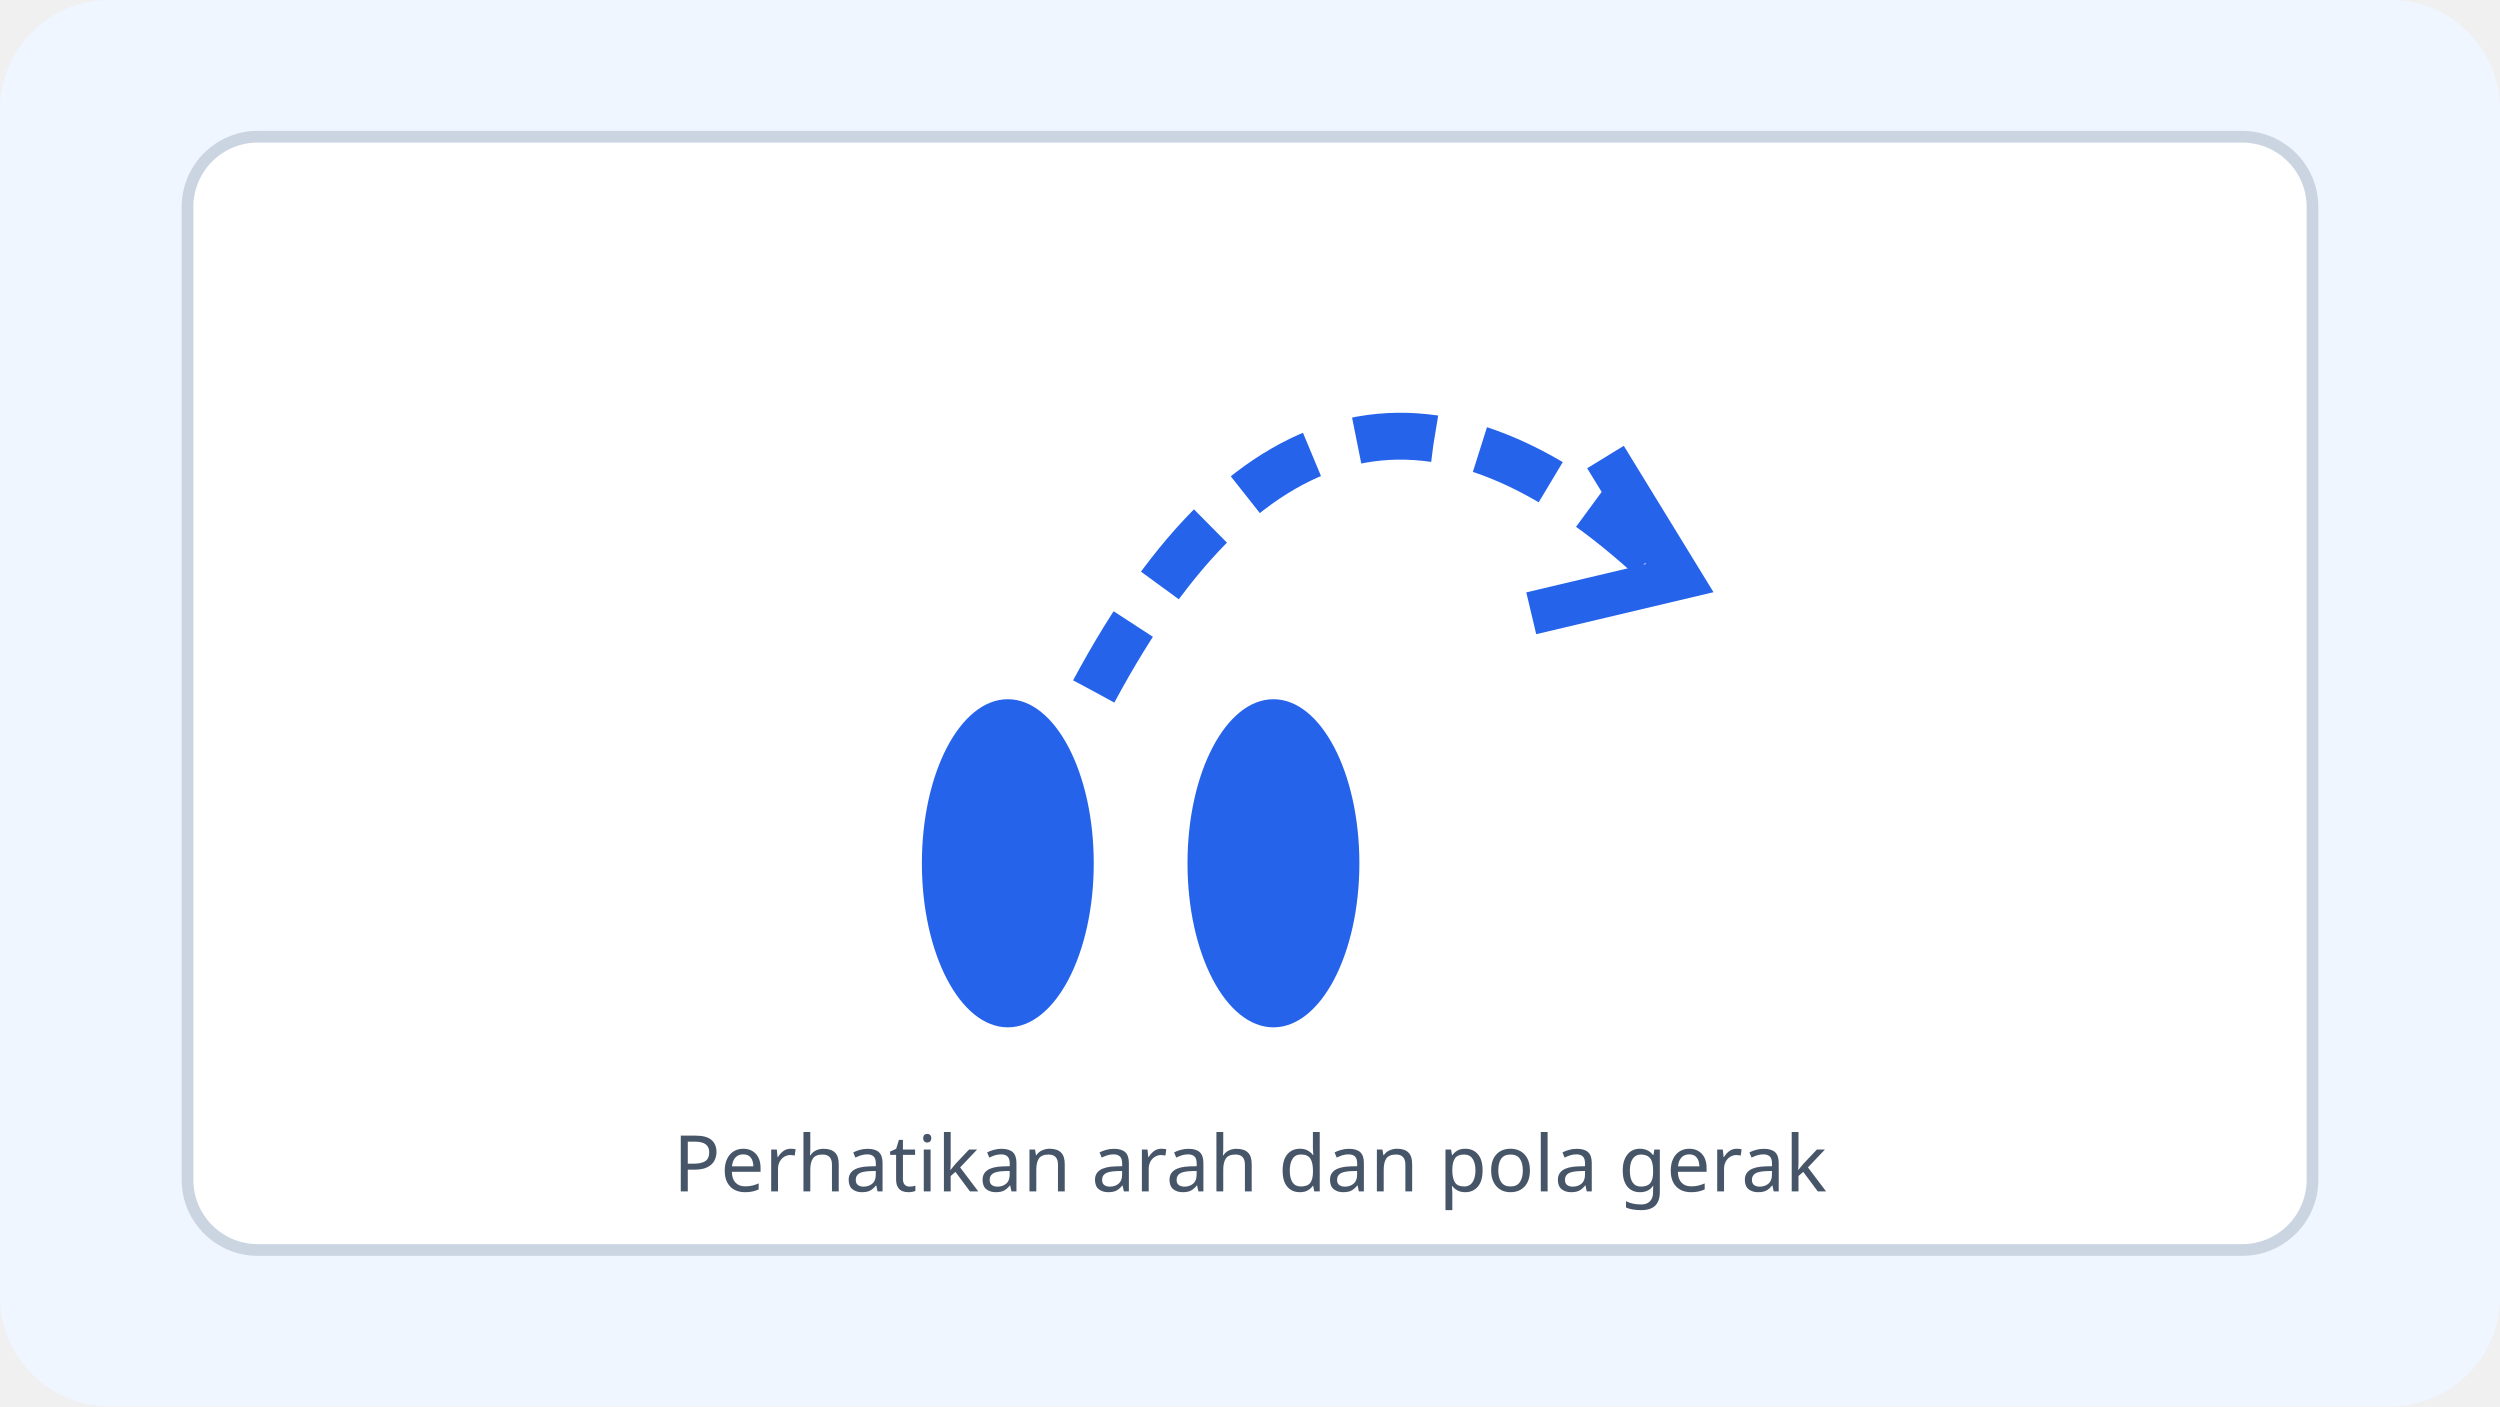
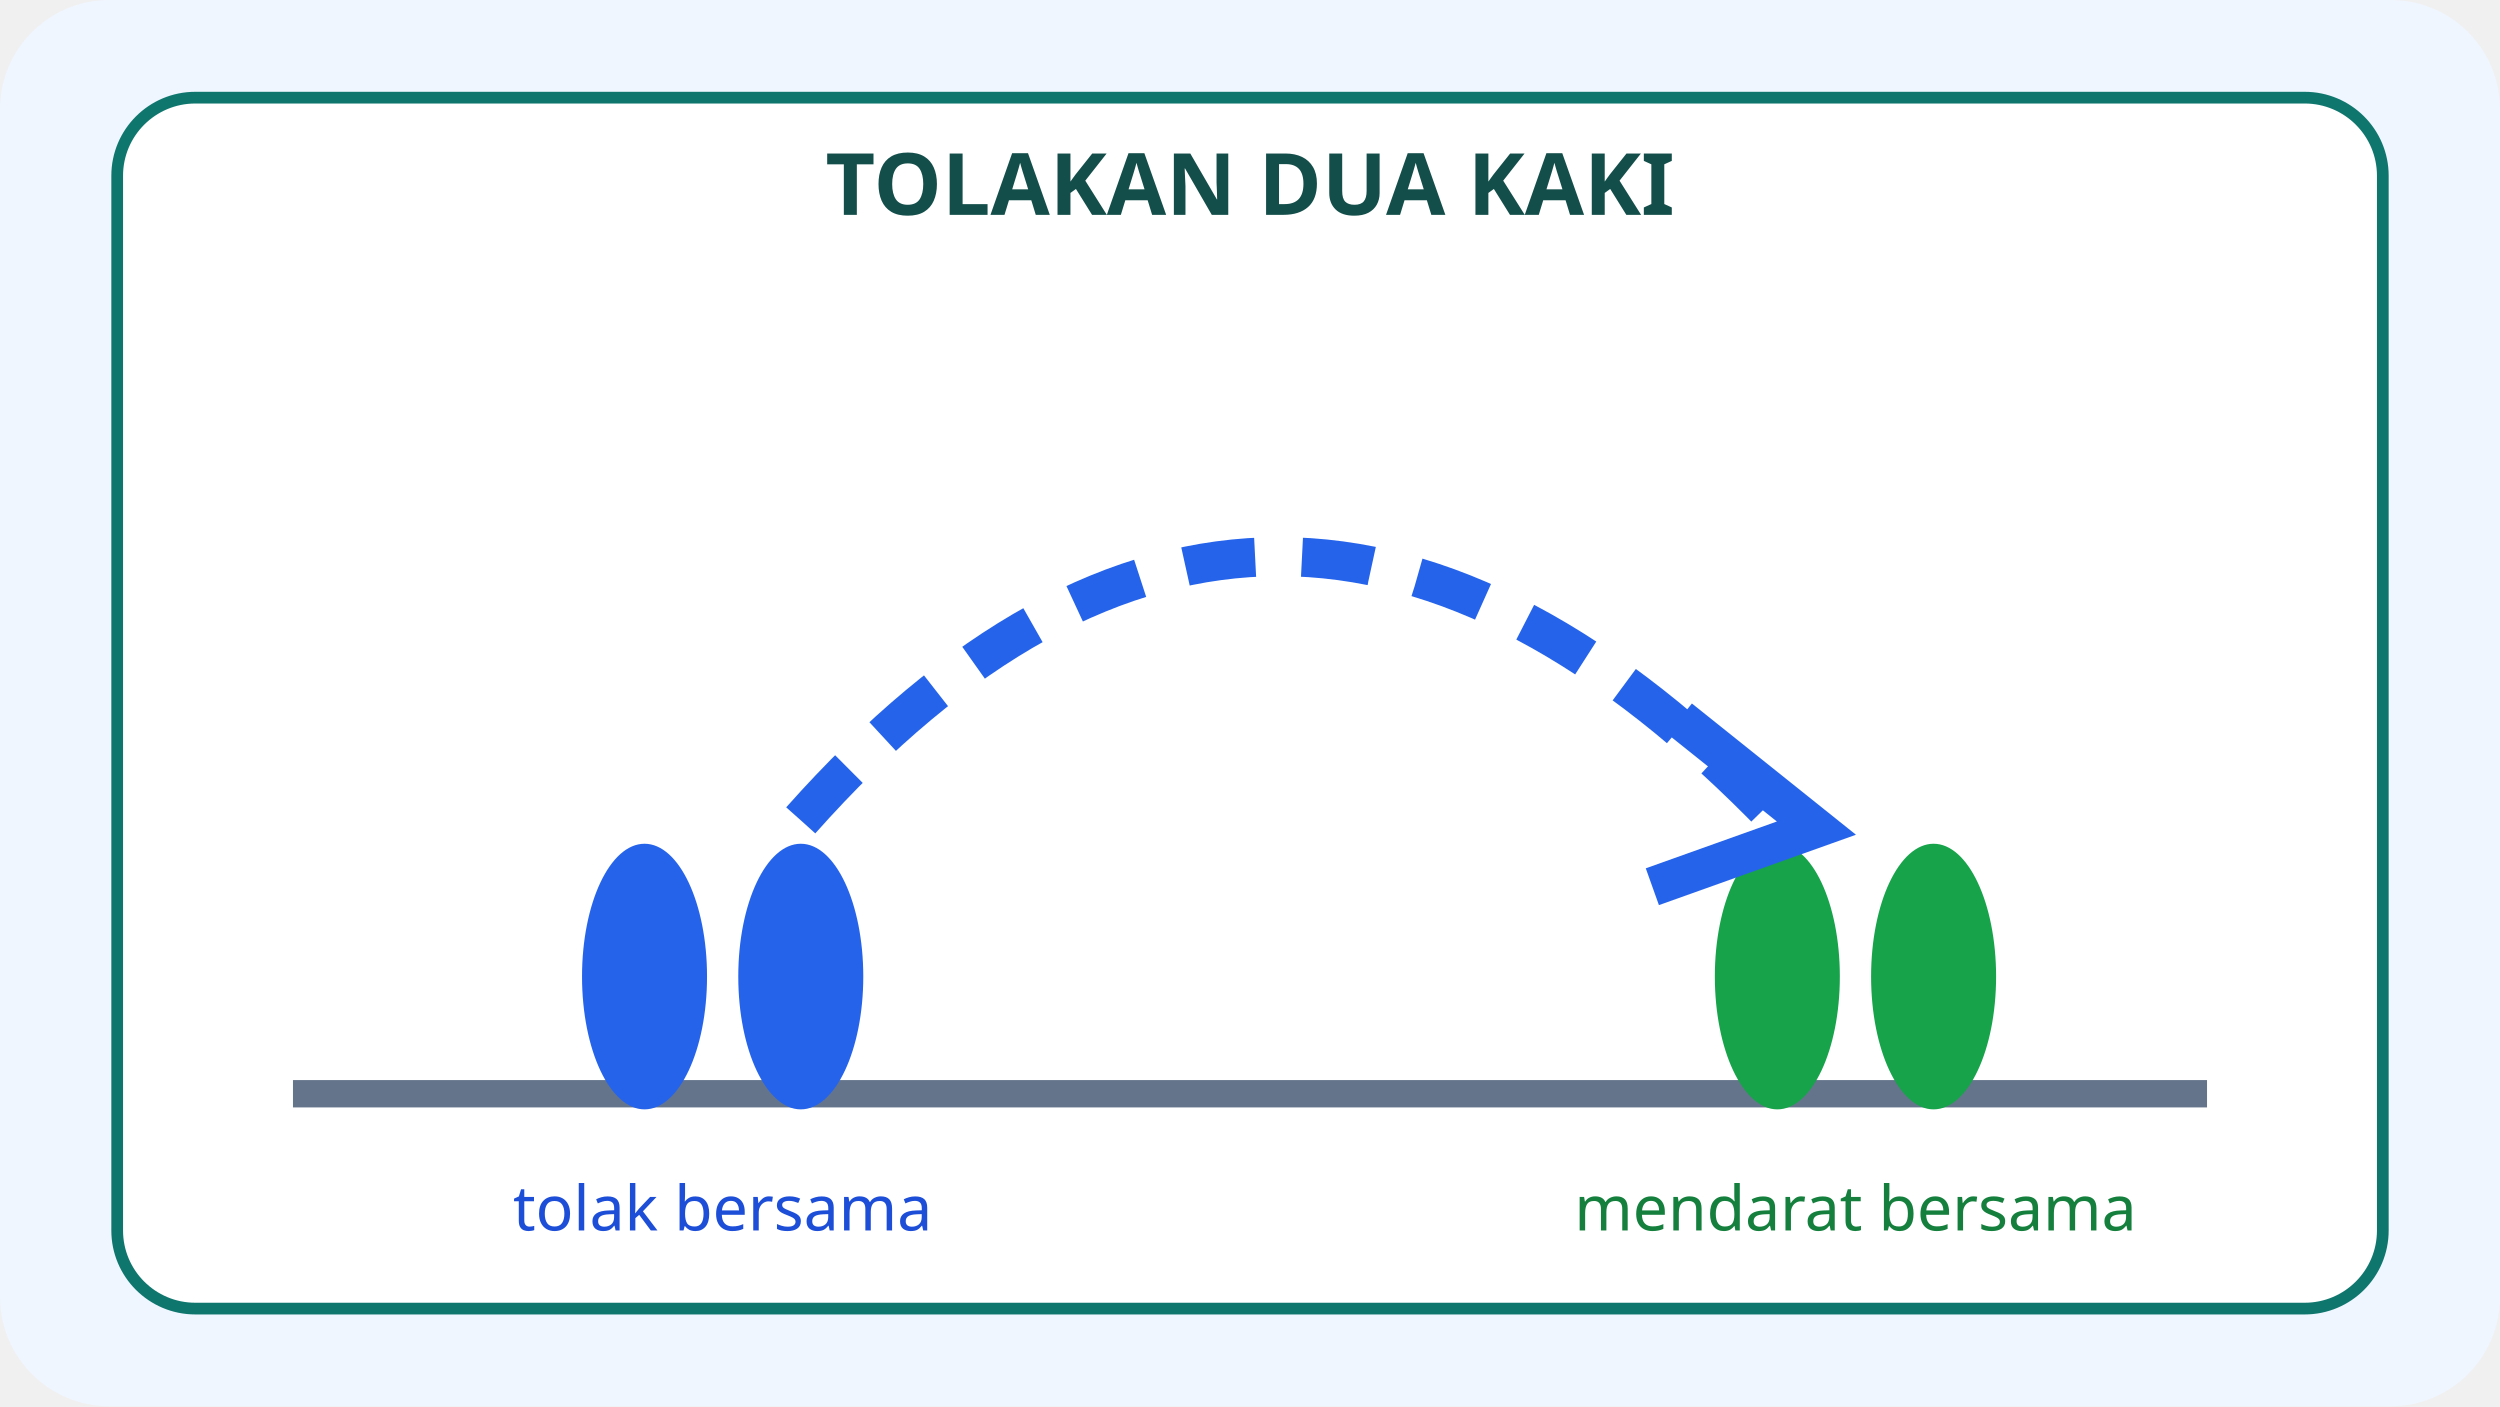
- <svg xmlns="http://www.w3.org/2000/svg" width="640" height="360" viewBox="0 0 640 360" role="img" aria-label="Diagram gerak lokomotor 9">
+ <svg xmlns="http://www.w3.org/2000/svg" width="640" height="360" viewBox="0 0 640 360" role="img" aria-labelledby="title desc">
  <rect width="640" height="360" rx="28" fill="#eff6ff" />
-   <rect x="48" y="35" width="544" height="285" rx="18" fill="white" stroke="#cbd5e1" stroke-width="3" />
+   <rect x="30" y="25" width="580" height="310" rx="20" fill="#fff" stroke="#0f766e" stroke-width="3" />
+   <text x="320" y="55" text-anchor="middle" font-family="sans-serif" font-size="22" font-weight="bold" fill="#134e4a">TOLAKAN DUA KAKI</text>
+   <path d="M75 280h490" stroke="#64748b" stroke-width="7" />
  <g fill="#2563eb">
-     <ellipse cx="258" cy="221" rx="22" ry="42" />
-     <ellipse cx="326" cy="221" rx="22" ry="42" />
+     <ellipse cx="165" cy="250" rx="16" ry="34" />
+     <ellipse cx="205" cy="250" rx="16" ry="34" />
  </g>
-   <path d="M280 177 Q340 65 425 145" stroke="#2563eb" stroke-width="12" fill="none" stroke-dasharray="20 12" />
-   <path d="M411 117 L430 148 L392 157" stroke="#2563eb" stroke-width="11" fill="none" />
-   <text x="320" y="305" font-family="sans-serif" font-size="20" text-anchor="middle" fill="#475569">Perhatikan arah dan pola gerak</text>
+   <g fill="#16a34a">
+     <ellipse cx="455" cy="250" rx="16" ry="34" />
+     <ellipse cx="495" cy="250" rx="16" ry="34" />
+   </g>
+   <path d="M205 210Q325 75 455 210" fill="none" stroke="#2563eb" stroke-width="10" stroke-dasharray="18 12" />
+   <path d="M430 184l35 28-42 15" fill="none" stroke="#2563eb" stroke-width="10" />
+   <text x="185" y="315" text-anchor="middle" font-family="sans-serif" font-size="16" fill="#1d4ed8">tolak bersama</text>
+   <text x="475" y="315" text-anchor="middle" font-family="sans-serif" font-size="16" fill="#15803d">mendarat bersama</text>
</svg>
